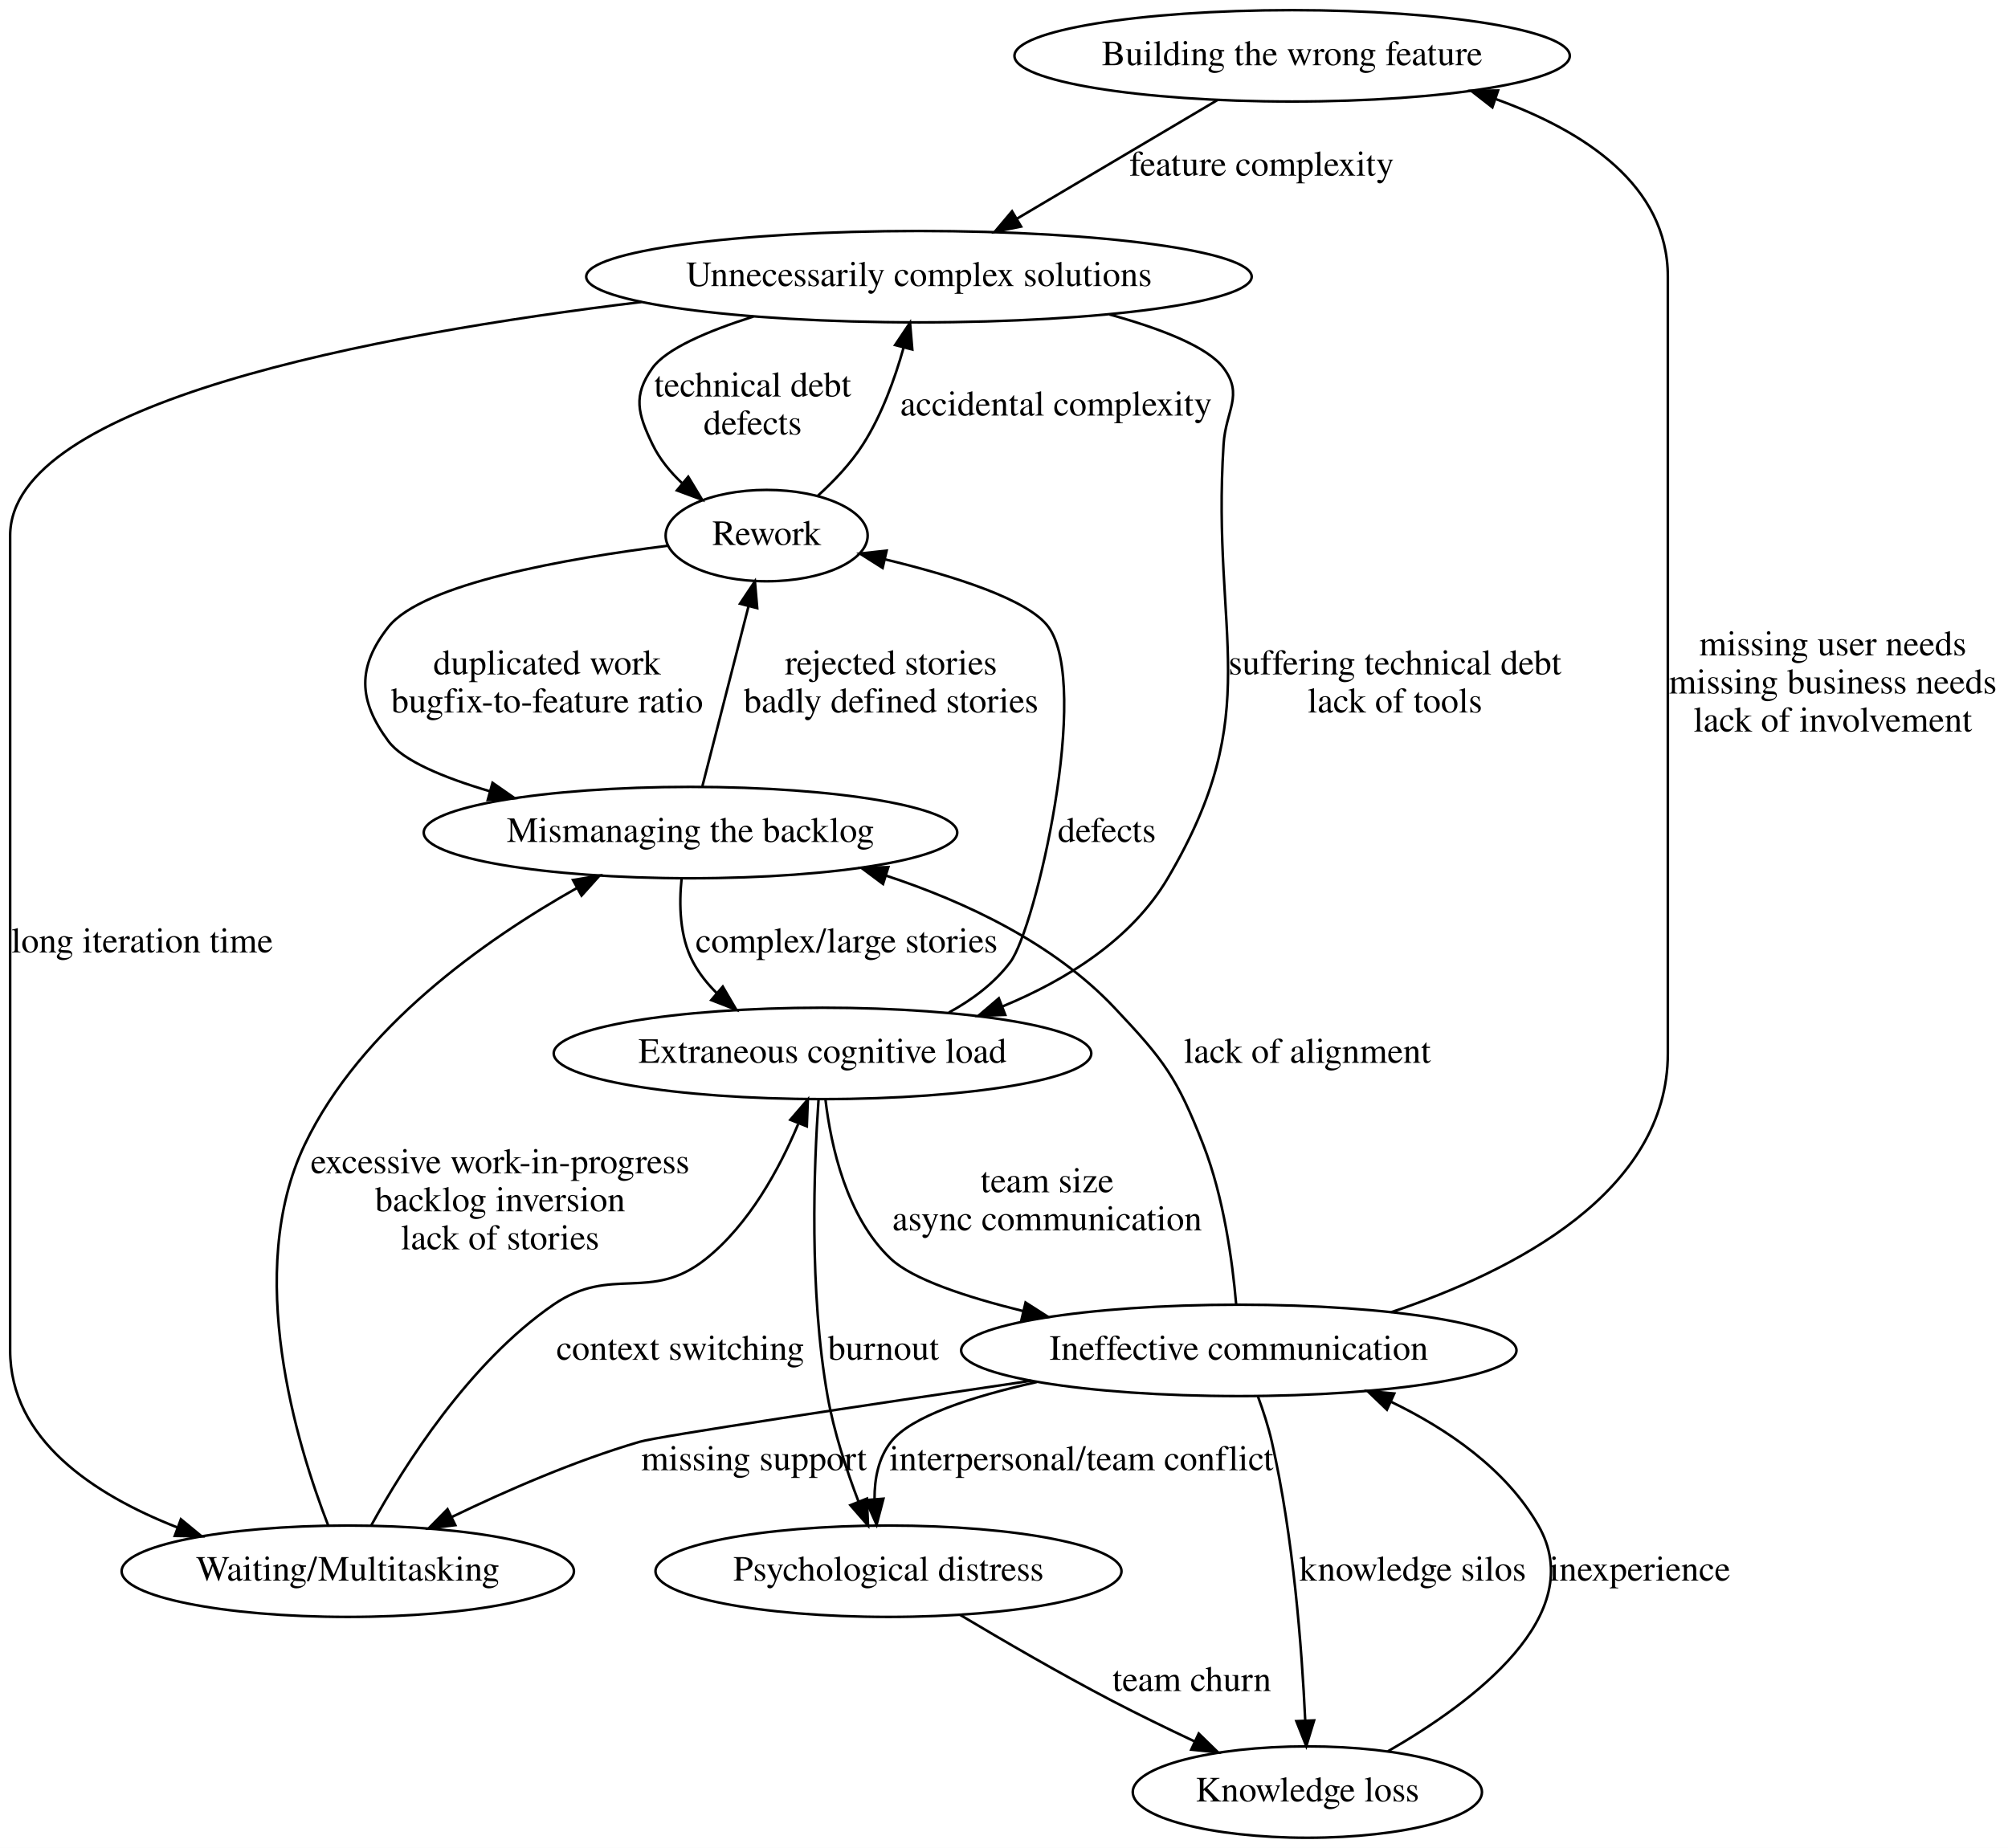
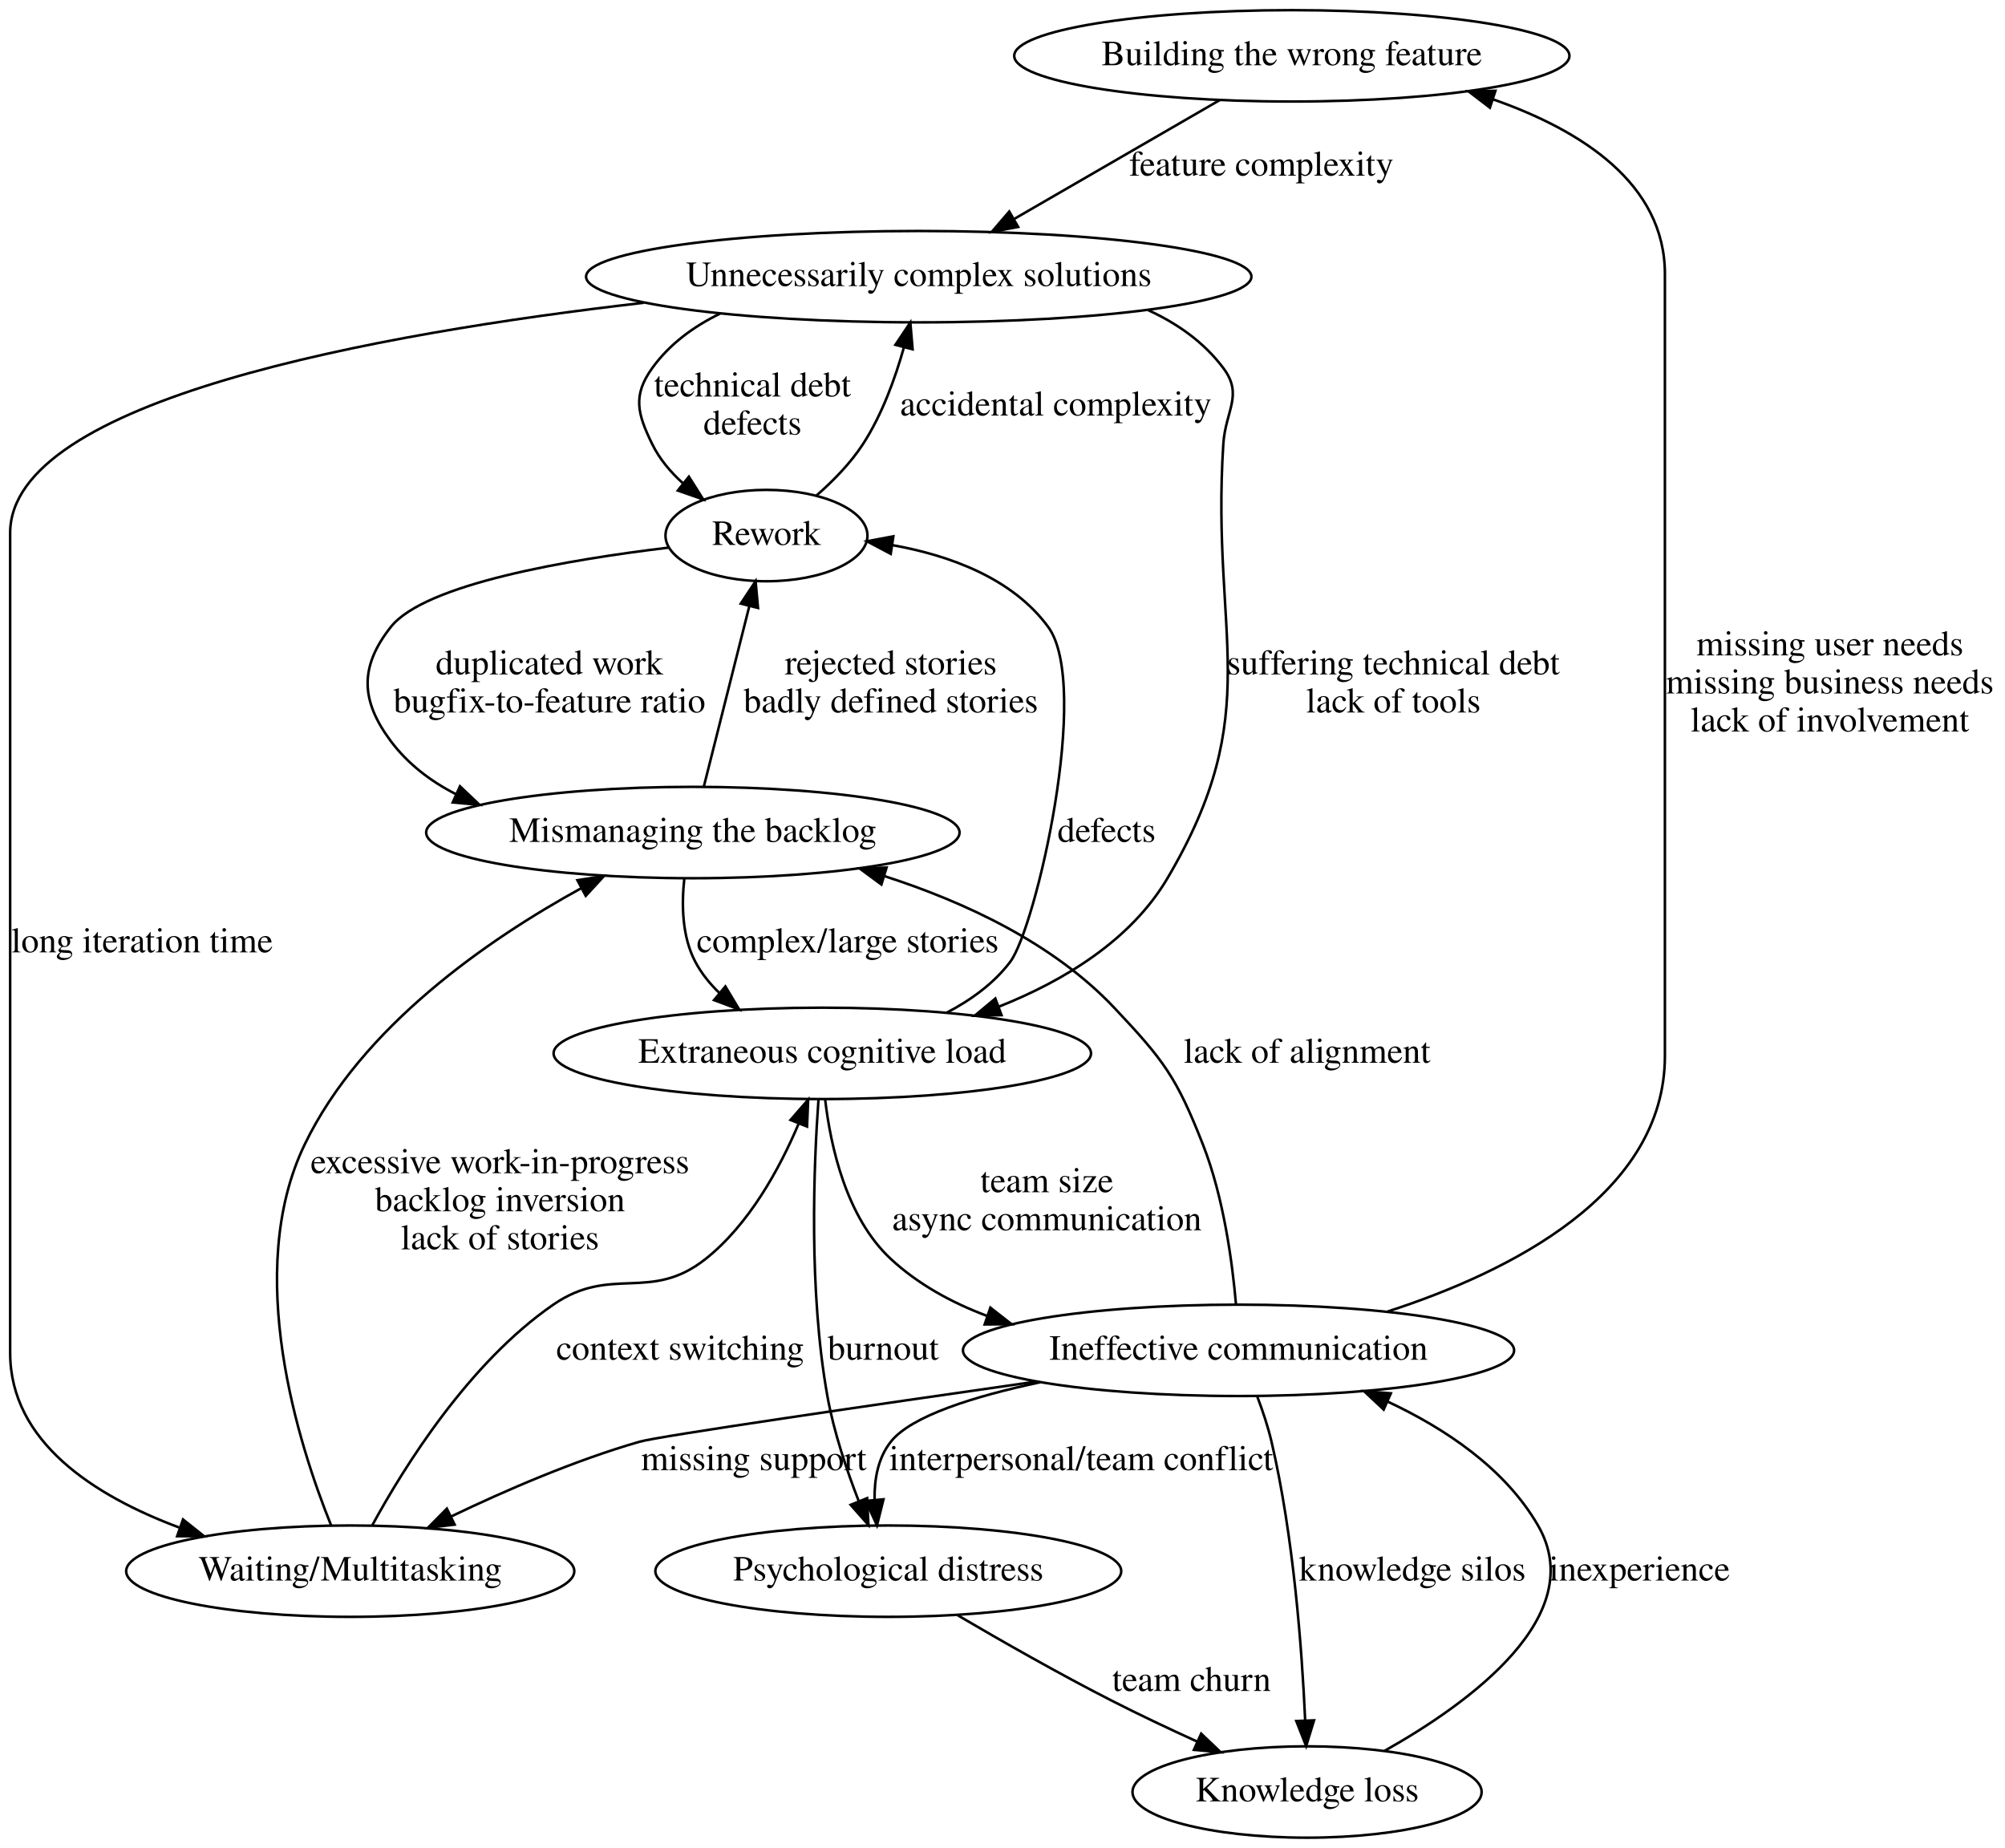
- <svg xmlns="http://www.w3.org/2000/svg" width="791pt" height="728pt" viewBox="0.00 0.00 791.00 728.00">
+ <svg xmlns="http://www.w3.org/2000/svg" width="790pt" height="728pt" viewBox="0.00 0.00 790.00 728.00">
  <g id="graph0" class="graph" transform="scale(1 1) rotate(0) translate(4 724)">
-     <polygon fill="#ffffff" stroke="transparent" points="-4,4 -4,-724 787,-724 787,4 -4,4" />
+     <polygon fill="white" stroke="transparent" points="-4,4 -4,-724 786,-724 786,4 -4,4" />
    <g id="node1" class="node">
-       <ellipse fill="none" stroke="#000000" cx="505" cy="-702" rx="109.381" ry="18" />
-       <text text-anchor="middle" x="505" y="-698.3" font-family="Times,serif" font-size="14.00" fill="#000000">Building the wrong feature</text>
+       <ellipse fill="none" stroke="black" cx="505" cy="-702" rx="109.38" ry="18" />
+       <text text-anchor="middle" x="505" y="-698.3" font-family="Times,serif" font-size="14.00">Building the wrong feature</text>
    </g>
    <g id="node4" class="node">
-       <ellipse fill="none" stroke="#000000" cx="358" cy="-615" rx="131.077" ry="18" />
-       <text text-anchor="middle" x="358" y="-611.3" font-family="Times,serif" font-size="14.00" fill="#000000">Unnecessarily complex solutions</text>
+       <ellipse fill="none" stroke="black" cx="358" cy="-615" rx="131.08" ry="18" />
+       <text text-anchor="middle" x="358" y="-611.3" font-family="Times,serif" font-size="14.00">Unnecessarily complex solutions</text>
    </g>
    <g id="edge19" class="edge">
-       <path fill="none" stroke="#000000" d="M475.606,-684.603C452.921,-671.178 421.341,-652.487 396.617,-637.855" />
-       <polygon fill="#000000" stroke="#000000" points="398.236,-634.746 387.847,-632.665 394.67,-640.77 398.236,-634.746" />
-       <text text-anchor="middle" x="493" y="-654.8" font-family="Times,serif" font-size="14.00" fill="#000000">feature complexity</text>
+       <path fill="none" stroke="black" d="M476.66,-684.61C453.62,-671.29 420.93,-652.39 395.69,-637.79" />
+       <polygon fill="black" stroke="black" points="397.17,-634.6 386.76,-632.63 393.66,-640.66 397.17,-634.6" />
+       <text text-anchor="middle" x="493" y="-654.8" font-family="Times,serif" font-size="14.00">feature complexity</text>
    </g>
    <g id="node2" class="node">
-       <ellipse fill="none" stroke="#000000" cx="268" cy="-396" rx="105.082" ry="18" />
-       <text text-anchor="middle" x="268" y="-392.3" font-family="Times,serif" font-size="14.00" fill="#000000">Mismanaging the backlog</text>
+       <ellipse fill="none" stroke="black" cx="269" cy="-396" rx="105.08" ry="18" />
+       <text text-anchor="middle" x="269" y="-392.3" font-family="Times,serif" font-size="14.00">Mismanaging the backlog</text>
    </g>
    <g id="node3" class="node">
-       <ellipse fill="none" stroke="#000000" cx="298" cy="-513" rx="39.794" ry="18" />
-       <text text-anchor="middle" x="298" y="-509.3" font-family="Times,serif" font-size="14.00" fill="#000000">Rework</text>
+       <ellipse fill="none" stroke="black" cx="298" cy="-513" rx="39.79" ry="18" />
+       <text text-anchor="middle" x="298" y="-509.3" font-family="Times,serif" font-size="14.00">Rework</text>
    </g>
    <g id="edge15" class="edge">
-       <path fill="none" stroke="#000000" d="M272.676,-414.238C277.55,-433.246 285.248,-463.267 290.878,-485.225" />
-       <polygon fill="#000000" stroke="#000000" points="287.504,-486.158 293.378,-494.975 294.285,-484.419 287.504,-486.158" />
-       <text text-anchor="middle" x="347" y="-458.3" font-family="Times,serif" font-size="14.00" fill="#000000">rejected stories</text>
-       <text text-anchor="middle" x="347" y="-443.3" font-family="Times,serif" font-size="14.00" fill="#000000">badly defined stories</text>
+       <path fill="none" stroke="black" d="M273.3,-414.04C278.04,-432.84 285.73,-463.34 291.27,-485.31" />
+       <polygon fill="black" stroke="black" points="287.88,-486.19 293.72,-495.03 294.67,-484.48 287.88,-486.19" />
+       <text text-anchor="middle" x="347" y="-458.3" font-family="Times,serif" font-size="14.00">rejected stories</text>
+       <text text-anchor="middle" x="347" y="-443.3" font-family="Times,serif" font-size="14.00">badly defined stories</text>
    </g>
    <g id="node5" class="node">
-       <ellipse fill="none" stroke="#000000" cx="320" cy="-309" rx="105.881" ry="18" />
-       <text text-anchor="middle" x="320" y="-305.3" font-family="Times,serif" font-size="14.00" fill="#000000">Extraneous cognitive load</text>
+       <ellipse fill="none" stroke="black" cx="320" cy="-309" rx="105.88" ry="18" />
+       <text text-anchor="middle" x="320" y="-305.3" font-family="Times,serif" font-size="14.00">Extraneous cognitive load</text>
    </g>
    <g id="edge3" class="edge">
-       <path fill="none" stroke="#000000" d="M264.515,-378.01C263.437,-367.763 263.687,-355.013 269,-345 271.415,-340.45 274.691,-336.348 278.425,-332.685" />
-       <polygon fill="#000000" stroke="#000000" points="280.721,-335.328 286.066,-326.18 276.183,-329.998 280.721,-335.328" />
-       <text text-anchor="middle" x="329.5" y="-348.8" font-family="Times,serif" font-size="14.00" fill="#000000">complex/large stories</text>
+       <path fill="none" stroke="black" d="M265.63,-377.82C264.51,-367.7 264.69,-354.96 270,-345 272.43,-340.44 275.75,-336.35 279.53,-332.71" />
+       <polygon fill="black" stroke="black" points="281.81,-335.37 287.25,-326.28 277.33,-329.99 281.81,-335.37" />
+       <text text-anchor="middle" x="330" y="-348.8" font-family="Times,serif" font-size="14.00">complex/large stories</text>
    </g>
    <g id="edge16" class="edge">
-       <path fill="none" stroke="#000000" d="M258.969,-508.992C219.502,-504.038 162.456,-494.095 149,-477 136.63,-461.285 137.08,-448.06 149,-432 154.669,-424.362 170.54,-417.716 188.916,-412.285" />
-       <polygon fill="#000000" stroke="#000000" points="190.018,-415.611 198.713,-409.556 188.141,-408.868 190.018,-415.611" />
-       <text text-anchor="middle" x="211.5" y="-458.3" font-family="Times,serif" font-size="14.00" fill="#000000">duplicated work</text>
-       <text text-anchor="middle" x="211.5" y="-443.3" font-family="Times,serif" font-size="14.00" fill="#000000">bugfix-to-feature ratio</text>
+       <path fill="none" stroke="black" d="M259.6,-508.27C220.39,-503.57 163.43,-493.98 150,-477 137.59,-461.31 138.02,-448.01 150,-432 156.72,-423.02 165.62,-416.25 175.55,-411.16" />
+       <polygon fill="black" stroke="black" points="177.24,-414.23 184.92,-406.93 174.37,-407.85 177.24,-414.23" />
+       <text text-anchor="middle" x="212.5" y="-458.3" font-family="Times,serif" font-size="14.00">duplicated work</text>
+       <text text-anchor="middle" x="212.5" y="-443.3" font-family="Times,serif" font-size="14.00">bugfix-to-feature ratio</text>
    </g>
    <g id="edge10" class="edge">
-       <path fill="none" stroke="#000000" d="M318.09,-528.628C324.526,-534.452 331.216,-541.488 336,-549 343.35,-560.541 348.503,-574.791 351.964,-587.094" />
-       <polygon fill="#000000" stroke="#000000" points="348.598,-588.058 354.485,-596.867 355.376,-586.31 348.598,-588.058" />
-       <text text-anchor="middle" x="412" y="-560.3" font-family="Times,serif" font-size="14.00" fill="#000000">accidental complexity</text>
+       <path fill="none" stroke="black" d="M317.69,-528.77C324.24,-534.49 331.11,-541.48 336,-549 343.51,-560.55 348.72,-574.93 352.18,-587.22" />
+       <polygon fill="black" stroke="black" points="348.8,-588.14 354.69,-596.95 355.58,-586.39 348.8,-588.14" />
+       <text text-anchor="middle" x="412" y="-560.3" font-family="Times,serif" font-size="14.00">accidental complexity</text>
    </g>
    <g id="edge11" class="edge">
-       <path fill="none" stroke="#000000" d="M292.805,-599.301C274.654,-593.544 258.404,-586.566 253,-579 245.25,-568.15 247.224,-561.017 253,-549 255.787,-543.201 260.014,-538.043 264.781,-533.571" />
-       <polygon fill="#000000" stroke="#000000" points="267.113,-536.184 272.588,-527.114 262.652,-530.79 267.113,-536.184" />
-       <text text-anchor="middle" x="292.5" y="-567.8" font-family="Times,serif" font-size="14.00" fill="#000000">technical debt</text>
-       <text text-anchor="middle" x="292.5" y="-552.8" font-family="Times,serif" font-size="14.00" fill="#000000">defects</text>
+       <path fill="none" stroke="black" d="M279.71,-600.44C269.25,-595.36 259.8,-588.43 253,-579 245.2,-568.18 247.14,-560.98 253,-549 255.85,-543.17 260.2,-538.02 265.09,-533.6" />
+       <polygon fill="black" stroke="black" points="267.43,-536.21 273.08,-527.25 263.07,-530.73 267.43,-536.21" />
+       <text text-anchor="middle" x="292.5" y="-567.8" font-family="Times,serif" font-size="14.00">technical debt</text>
+       <text text-anchor="middle" x="292.5" y="-552.8" font-family="Times,serif" font-size="14.00">defects</text>
    </g>
    <g id="edge2" class="edge">
-       <path fill="none" stroke="#000000" d="M433.05,-600.118C453.526,-594.458 471.8,-587.333 478,-579 485.959,-568.303 478.852,-562.306 478,-549 473.101,-472.53 494.935,-443.997 456,-378 441.804,-353.938 416.205,-337.989 391.015,-327.553" />
-       <polygon fill="#000000" stroke="#000000" points="391.994,-324.178 381.405,-323.818 389.458,-330.703 391.994,-324.178" />
-       <text text-anchor="middle" x="545.5" y="-458.3" font-family="Times,serif" font-size="14.00" fill="#000000">suffering technical debt</text>
-       <text text-anchor="middle" x="545.5" y="-443.3" font-family="Times,serif" font-size="14.00" fill="#000000">lack of tools</text>
+       <path fill="none" stroke="black" d="M448.46,-601.78C459.98,-596.5 470.38,-589.16 478,-579 486,-568.33 478.85,-562.31 478,-549 473.1,-472.53 494.94,-444 456,-378 441.55,-353.5 415.16,-337.57 389.45,-327.35" />
+       <polygon fill="black" stroke="black" points="390.62,-324.05 380.03,-323.83 388.18,-330.61 390.62,-324.05" />
+       <text text-anchor="middle" x="545" y="-458.3" font-family="Times,serif" font-size="14.00">suffering technical debt</text>
+       <text text-anchor="middle" x="545" y="-443.3" font-family="Times,serif" font-size="14.00">lack of tools</text>
    </g>
    <g id="node7" class="node">
-       <ellipse fill="none" stroke="#000000" cx="133" cy="-105" rx="89.084" ry="18" />
-       <text text-anchor="middle" x="133" y="-101.3" font-family="Times,serif" font-size="14.00" fill="#000000">Waiting/Multitasking</text>
+       <ellipse fill="none" stroke="black" cx="134" cy="-105" rx="88.28" ry="18" />
+       <text text-anchor="middle" x="134" y="-101.3" font-family="Times,serif" font-size="14.00">Waiting/Multitasking</text>
    </g>
    <g id="edge8" class="edge">
-       <path fill="none" stroke="#000000" d="M248.643,-605.016C143.362,-592.289 0,-565.347 0,-513 0,-513 0,-513 0,-192 0,-156.968 32.715,-135.285 65.695,-122.327" />
-       <polygon fill="#000000" stroke="#000000" points="67.263,-125.479 75.438,-118.74 64.844,-118.91 67.263,-125.479" />
-       <text text-anchor="middle" x="52" y="-348.8" font-family="Times,serif" font-size="14.00" fill="#000000">long iteration time</text>
+       <path fill="none" stroke="black" d="M249.62,-604.71C144.25,-592.59 0,-566.43 0,-514 0,-514 0,-514 0,-191 0,-155.9 33.2,-134.68 66.55,-122.22" />
+       <polygon fill="black" stroke="black" points="68.11,-125.38 76.39,-118.78 65.8,-118.78 68.11,-125.38" />
+       <text text-anchor="middle" x="52" y="-348.8" font-family="Times,serif" font-size="14.00">long iteration time</text>
    </g>
    <g id="edge12" class="edge">
-       <path fill="none" stroke="#000000" d="M369.776,-325.105C379.026,-330.152 387.735,-336.662 394,-345 403.9,-358.175 425.973,-453.652 409,-477 401.078,-487.898 371.424,-497.189 344.759,-503.602" />
-       <polygon fill="#000000" stroke="#000000" points="343.693,-500.256 334.737,-505.916 345.268,-507.077 343.693,-500.256" />
-       <text text-anchor="middle" x="432" y="-392.3" font-family="Times,serif" font-size="14.00" fill="#000000">defects</text>
+       <path fill="none" stroke="black" d="M369,-325.02C378.53,-330 387.55,-336.51 394,-345 404.1,-358.29 426.08,-453.71 409,-477 394.91,-496.22 370.24,-505.16 347.74,-509.21" />
+       <polygon fill="black" stroke="black" points="346.96,-505.79 337.59,-510.75 348,-512.71 346.96,-505.79" />
+       <text text-anchor="middle" x="432" y="-392.3" font-family="Times,serif" font-size="14.00">defects</text>
    </g>
    <g id="node6" class="node">
-       <ellipse fill="none" stroke="#000000" cx="346" cy="-105" rx="91.784" ry="18" />
-       <text text-anchor="middle" x="346" y="-101.3" font-family="Times,serif" font-size="14.00" fill="#000000">Psychological distress</text>
+       <ellipse fill="none" stroke="black" cx="346" cy="-105" rx="91.78" ry="18" />
+       <text text-anchor="middle" x="346" y="-101.3" font-family="Times,serif" font-size="14.00">Psychological distress</text>
    </g>
    <g id="edge4" class="edge">
-       <path fill="none" stroke="#000000" d="M318.454,-290.921C316.633,-264.858 314.704,-215.319 322,-174 324.488,-159.907 329.446,-144.832 334.212,-132.38" />
-       <polygon fill="#000000" stroke="#000000" points="337.49,-133.609 337.943,-123.023 330.988,-131.016 337.49,-133.609" />
-       <text text-anchor="middle" x="344" y="-188.3" font-family="Times,serif" font-size="14.00" fill="#000000">burnout</text>
+       <path fill="none" stroke="black" d="M318.5,-290.91C316.65,-265.27 314.58,-215.45 322,-174 324.52,-159.9 329.59,-144.82 334.41,-132.45" />
+       <polygon fill="black" stroke="black" points="337.66,-133.77 338.18,-123.19 331.17,-131.13 337.66,-133.77" />
+       <text text-anchor="middle" x="344" y="-188.3" font-family="Times,serif" font-size="14.00">burnout</text>
    </g>
    <g id="node9" class="node">
-       <ellipse fill="none" stroke="#000000" cx="484" cy="-192" rx="109.381" ry="18" />
-       <text text-anchor="middle" x="484" y="-188.3" font-family="Times,serif" font-size="14.00" fill="#000000">Ineffective communication</text>
+       <ellipse fill="none" stroke="black" cx="484" cy="-192" rx="108.58" ry="18" />
+       <text text-anchor="middle" x="484" y="-188.3" font-family="Times,serif" font-size="14.00">Ineffective communication</text>
    </g>
    <g id="edge14" class="edge">
-       <path fill="none" stroke="#000000" d="M321.161,-290.899C323.321,-272.496 329.479,-244.421 347,-228 355.439,-220.091 376.172,-213.133 399.026,-207.496" />
-       <polygon fill="#000000" stroke="#000000" points="399.991,-210.865 408.921,-205.162 398.384,-204.052 399.991,-210.865" />
-       <text text-anchor="middle" x="408.5" y="-254.3" font-family="Times,serif" font-size="14.00" fill="#000000">team size</text>
-       <text text-anchor="middle" x="408.5" y="-239.3" font-family="Times,serif" font-size="14.00" fill="#000000">async communication</text>
+       <path fill="none" stroke="black" d="M321.13,-290.76C323.25,-272.58 329.37,-244.35 347,-228 357.75,-218.03 370.94,-210.81 384.85,-205.59" />
+       <polygon fill="black" stroke="black" points="386.22,-208.82 394.57,-202.3 383.97,-202.2 386.22,-208.82" />
+       <text text-anchor="middle" x="408.5" y="-254.3" font-family="Times,serif" font-size="14.00">team size</text>
+       <text text-anchor="middle" x="408.5" y="-239.3" font-family="Times,serif" font-size="14.00">async communication</text>
    </g>
    <g id="node8" class="node">
-       <ellipse fill="none" stroke="#000000" cx="511" cy="-18" rx="68.788" ry="18" />
-       <text text-anchor="middle" x="511" y="-14.3" font-family="Times,serif" font-size="14.00" fill="#000000">Knowledge loss</text>
+       <ellipse fill="none" stroke="black" cx="511" cy="-18" rx="68.79" ry="18" />
+       <text text-anchor="middle" x="511" y="-14.3" font-family="Times,serif" font-size="14.00">Knowledge loss</text>
    </g>
    <g id="edge5" class="edge">
-       <path fill="none" stroke="#000000" d="M374.181,-87.82C391.277,-77.612 413.652,-64.627 434,-54 444.421,-48.558 455.812,-43.017 466.561,-37.965" />
-       <polygon fill="#000000" stroke="#000000" points="468.211,-41.058 475.801,-33.666 465.258,-34.711 468.211,-41.058" />
-       <text text-anchor="middle" x="465.5" y="-57.8" font-family="Times,serif" font-size="14.00" fill="#000000">team churn</text>
+       <path fill="none" stroke="black" d="M373.4,-87.59C390.59,-77.5 413.34,-64.54 434,-54 444.83,-48.47 456.71,-42.86 467.83,-37.8" />
+       <polygon fill="black" stroke="black" points="469.28,-40.98 476.95,-33.68 466.4,-34.6 469.28,-40.98" />
+       <text text-anchor="middle" x="465.5" y="-57.8" font-family="Times,serif" font-size="14.00">team churn</text>
    </g>
    <g id="edge9" class="edge">
-       <path fill="none" stroke="#000000" d="M125.311,-122.97C112.885,-154.897 92.075,-222.863 116,-273 138.036,-319.178 186.815,-353.618 223.207,-374.134" />
-       <polygon fill="#000000" stroke="#000000" points="221.718,-377.309 232.169,-379.049 225.084,-371.171 221.718,-377.309" />
-       <text text-anchor="middle" x="193" y="-261.8" font-family="Times,serif" font-size="14.00" fill="#000000">excessive work-in-progress</text>
-       <text text-anchor="middle" x="193" y="-246.8" font-family="Times,serif" font-size="14.00" fill="#000000">backlog inversion</text>
-       <text text-anchor="middle" x="193" y="-231.8" font-family="Times,serif" font-size="14.00" fill="#000000">lack of stories</text>
+       <path fill="none" stroke="black" d="M126.43,-123.13C113.75,-154.56 91.83,-222.82 116,-273 138.42,-319.56 188.22,-353.86 224.94,-374.03" />
+       <polygon fill="black" stroke="black" points="223.5,-377.23 233.97,-378.86 226.79,-371.06 223.5,-377.23" />
+       <text text-anchor="middle" x="193" y="-261.8" font-family="Times,serif" font-size="14.00">excessive work-in-progress</text>
+       <text text-anchor="middle" x="193" y="-246.8" font-family="Times,serif" font-size="14.00">backlog inversion</text>
+       <text text-anchor="middle" x="193" y="-231.8" font-family="Times,serif" font-size="14.00">lack of stories</text>
    </g>
    <g id="edge13" class="edge">
-       <path fill="none" stroke="#000000" d="M142.226,-123.025C155.143,-146.483 180.806,-187.164 214,-210 236.937,-225.78 252.228,-210.648 274,-228 291.127,-241.649 303.006,-263.524 310.397,-281.103" />
-       <polygon fill="#000000" stroke="#000000" points="307.318,-282.837 314.236,-290.862 313.832,-280.274 307.318,-282.837" />
-       <text text-anchor="middle" x="264" y="-188.3" font-family="Times,serif" font-size="14.00" fill="#000000">context switching</text>
+       <path fill="none" stroke="black" d="M142.67,-123.06C155.26,-146.17 180.8,-187.12 214,-210 236.93,-225.8 252.18,-210.71 274,-228 291.21,-241.64 303.18,-263.62 310.59,-281.09" />
+       <polygon fill="black" stroke="black" points="307.48,-282.75 314.43,-290.75 313.99,-280.17 307.48,-282.75" />
+       <text text-anchor="middle" x="264" y="-188.3" font-family="Times,serif" font-size="14.00">context switching</text>
    </g>
    <g id="edge7" class="edge">
-       <path fill="none" stroke="#000000" d="M542.715,-34.058C576.402,-53.409 622.226,-87.743 602,-123 589.234,-145.253 566.207,-161.017 543.862,-171.803" />
-       <polygon fill="#000000" stroke="#000000" points="542.342,-168.649 534.694,-175.982 545.245,-175.019 542.342,-168.649" />
-       <text text-anchor="middle" x="642" y="-101.3" font-family="Times,serif" font-size="14.00" fill="#000000">inexperience</text>
+       <path fill="none" stroke="black" d="M541.52,-34.2C575.31,-53.21 622.47,-87.58 602,-123 589,-145.49 565.43,-161.2 542.75,-171.81" />
+       <polygon fill="black" stroke="black" points="541.19,-168.67 533.46,-175.91 544.02,-175.07 541.19,-168.67" />
+       <text text-anchor="middle" x="642" y="-101.3" font-family="Times,serif" font-size="14.00">inexperience</text>
    </g>
    <g id="edge17" class="edge">
-       <path fill="none" stroke="#000000" d="M544.059,-207.064C592.634,-223.274 653,-254.401 653,-309 653,-615 653,-615 653,-615 653,-650.962 620.124,-672.351 585.361,-684.915" />
-       <polygon fill="#000000" stroke="#000000" points="583.89,-681.718 575.532,-688.23 586.126,-688.351 583.89,-681.718" />
-       <text text-anchor="middle" x="718" y="-465.8" font-family="Times,serif" font-size="14.00" fill="#000000">missing user needs</text>
-       <text text-anchor="middle" x="718" y="-450.8" font-family="Times,serif" font-size="14.00" fill="#000000">missing business needs</text>
-       <text text-anchor="middle" x="718" y="-435.8" font-family="Times,serif" font-size="14.00" fill="#000000">lack of involvement</text>
+       <path fill="none" stroke="black" d="M542.76,-207.3C591.2,-223.01 652,-253.57 652,-308 652,-616 652,-616 652,-616 652,-651.7 619.1,-672.65 584.43,-684.81" />
+       <polygon fill="black" stroke="black" points="583.04,-681.58 574.63,-688.01 585.22,-688.23 583.04,-681.58" />
+       <text text-anchor="middle" x="717" y="-465.8" font-family="Times,serif" font-size="14.00">missing user needs</text>
+       <text text-anchor="middle" x="717" y="-450.8" font-family="Times,serif" font-size="14.00">missing business needs</text>
+       <text text-anchor="middle" x="717" y="-435.8" font-family="Times,serif" font-size="14.00">lack of involvement</text>
    </g>
    <g id="edge1" class="edge">
-       <path fill="none" stroke="#000000" d="M482.947,-210.257C481.495,-227.053 478.063,-252.402 470,-273 459.575,-299.632 454.632,-306.202 435,-327 411.095,-352.325 376.517,-368.662 345.019,-379.043" />
-       <polygon fill="#000000" stroke="#000000" points="343.85,-375.741 335.358,-382.077 345.947,-382.42 343.85,-375.741" />
-       <text text-anchor="middle" x="511" y="-305.3" font-family="Times,serif" font-size="14.00" fill="#000000">lack of alignment</text>
+       <path fill="none" stroke="black" d="M483,-210.08C481.57,-226.65 478.14,-252.26 470,-273 459.55,-299.62 454.63,-306.2 435,-327 410.98,-352.45 376.06,-368.66 344.44,-378.84" />
+       <polygon fill="black" stroke="black" points="343.28,-375.53 334.75,-381.81 345.33,-382.22 343.28,-375.53" />
+       <text text-anchor="middle" x="511" y="-305.3" font-family="Times,serif" font-size="14.00">lack of alignment</text>
    </g>
    <g id="edge18" class="edge">
-       <path fill="none" stroke="#000000" d="M404.452,-179.542C378.77,-173.8 354.87,-166.001 347,-156 342.05,-149.709 340.471,-141.503 340.499,-133.518" />
-       <polygon fill="#000000" stroke="#000000" points="344.005,-133.575 341.314,-123.327 337.028,-133.016 344.005,-133.575" />
-       <text text-anchor="middle" x="422" y="-144.8" font-family="Times,serif" font-size="14.00" fill="#000000">interpersonal/team conflict</text>
+       <path fill="none" stroke="black" d="M405.97,-179.45C379.73,-173.88 355.04,-166.15 347,-156 341.97,-149.66 340.47,-141.31 340.6,-133.26" />
+       <polygon fill="black" stroke="black" points="344.11,-133.31 341.54,-123.03 337.14,-132.67 344.11,-133.31" />
+       <text text-anchor="middle" x="422" y="-144.8" font-family="Times,serif" font-size="14.00">interpersonal/team conflict</text>
    </g>
    <g id="edge20" class="edge">
-       <path fill="none" stroke="#000000" d="M402.219,-180.05C337.072,-170.446 255.546,-158.206 248,-156 222.617,-148.58 195.519,-136.77 174.007,-126.383" />
-       <polygon fill="#000000" stroke="#000000" points="175.365,-123.151 164.847,-121.883 172.279,-129.434 175.365,-123.151" />
-       <text text-anchor="middle" x="293" y="-144.8" font-family="Times,serif" font-size="14.00" fill="#000000">missing support</text>
+       <path fill="none" stroke="black" d="M404.47,-179.72C338.97,-170.34 255.64,-158.2 248,-156 222.49,-148.66 195.22,-136.85 173.75,-126.55" />
+       <polygon fill="black" stroke="black" points="175.14,-123.34 164.62,-122.1 172.07,-129.63 175.14,-123.34" />
+       <text text-anchor="middle" x="293" y="-144.8" font-family="Times,serif" font-size="14.00">missing support</text>
    </g>
    <g id="edge6" class="edge">
-       <path fill="none" stroke="#000000" d="M491.499,-173.946C493.582,-168.287 495.643,-161.961 497,-156 505.494,-118.688 508.837,-74.525 510.151,-46.393" />
-       <polygon fill="#000000" stroke="#000000" points="513.661,-46.227 510.575,-36.091 506.667,-45.939 513.661,-46.227" />
-       <text text-anchor="middle" x="552.5" y="-101.3" font-family="Times,serif" font-size="14.00" fill="#000000">knowledge silos</text>
+       <path fill="none" stroke="black" d="M491.37,-173.82C493.5,-168.23 495.62,-161.93 497,-156 505.71,-118.59 509,-74.17 510.25,-46.28" />
+       <polygon fill="black" stroke="black" points="513.75,-46.23 510.64,-36.1 506.76,-45.96 513.75,-46.23" />
+       <text text-anchor="middle" x="552.5" y="-101.3" font-family="Times,serif" font-size="14.00">knowledge silos</text>
    </g>
  </g>
</svg>
